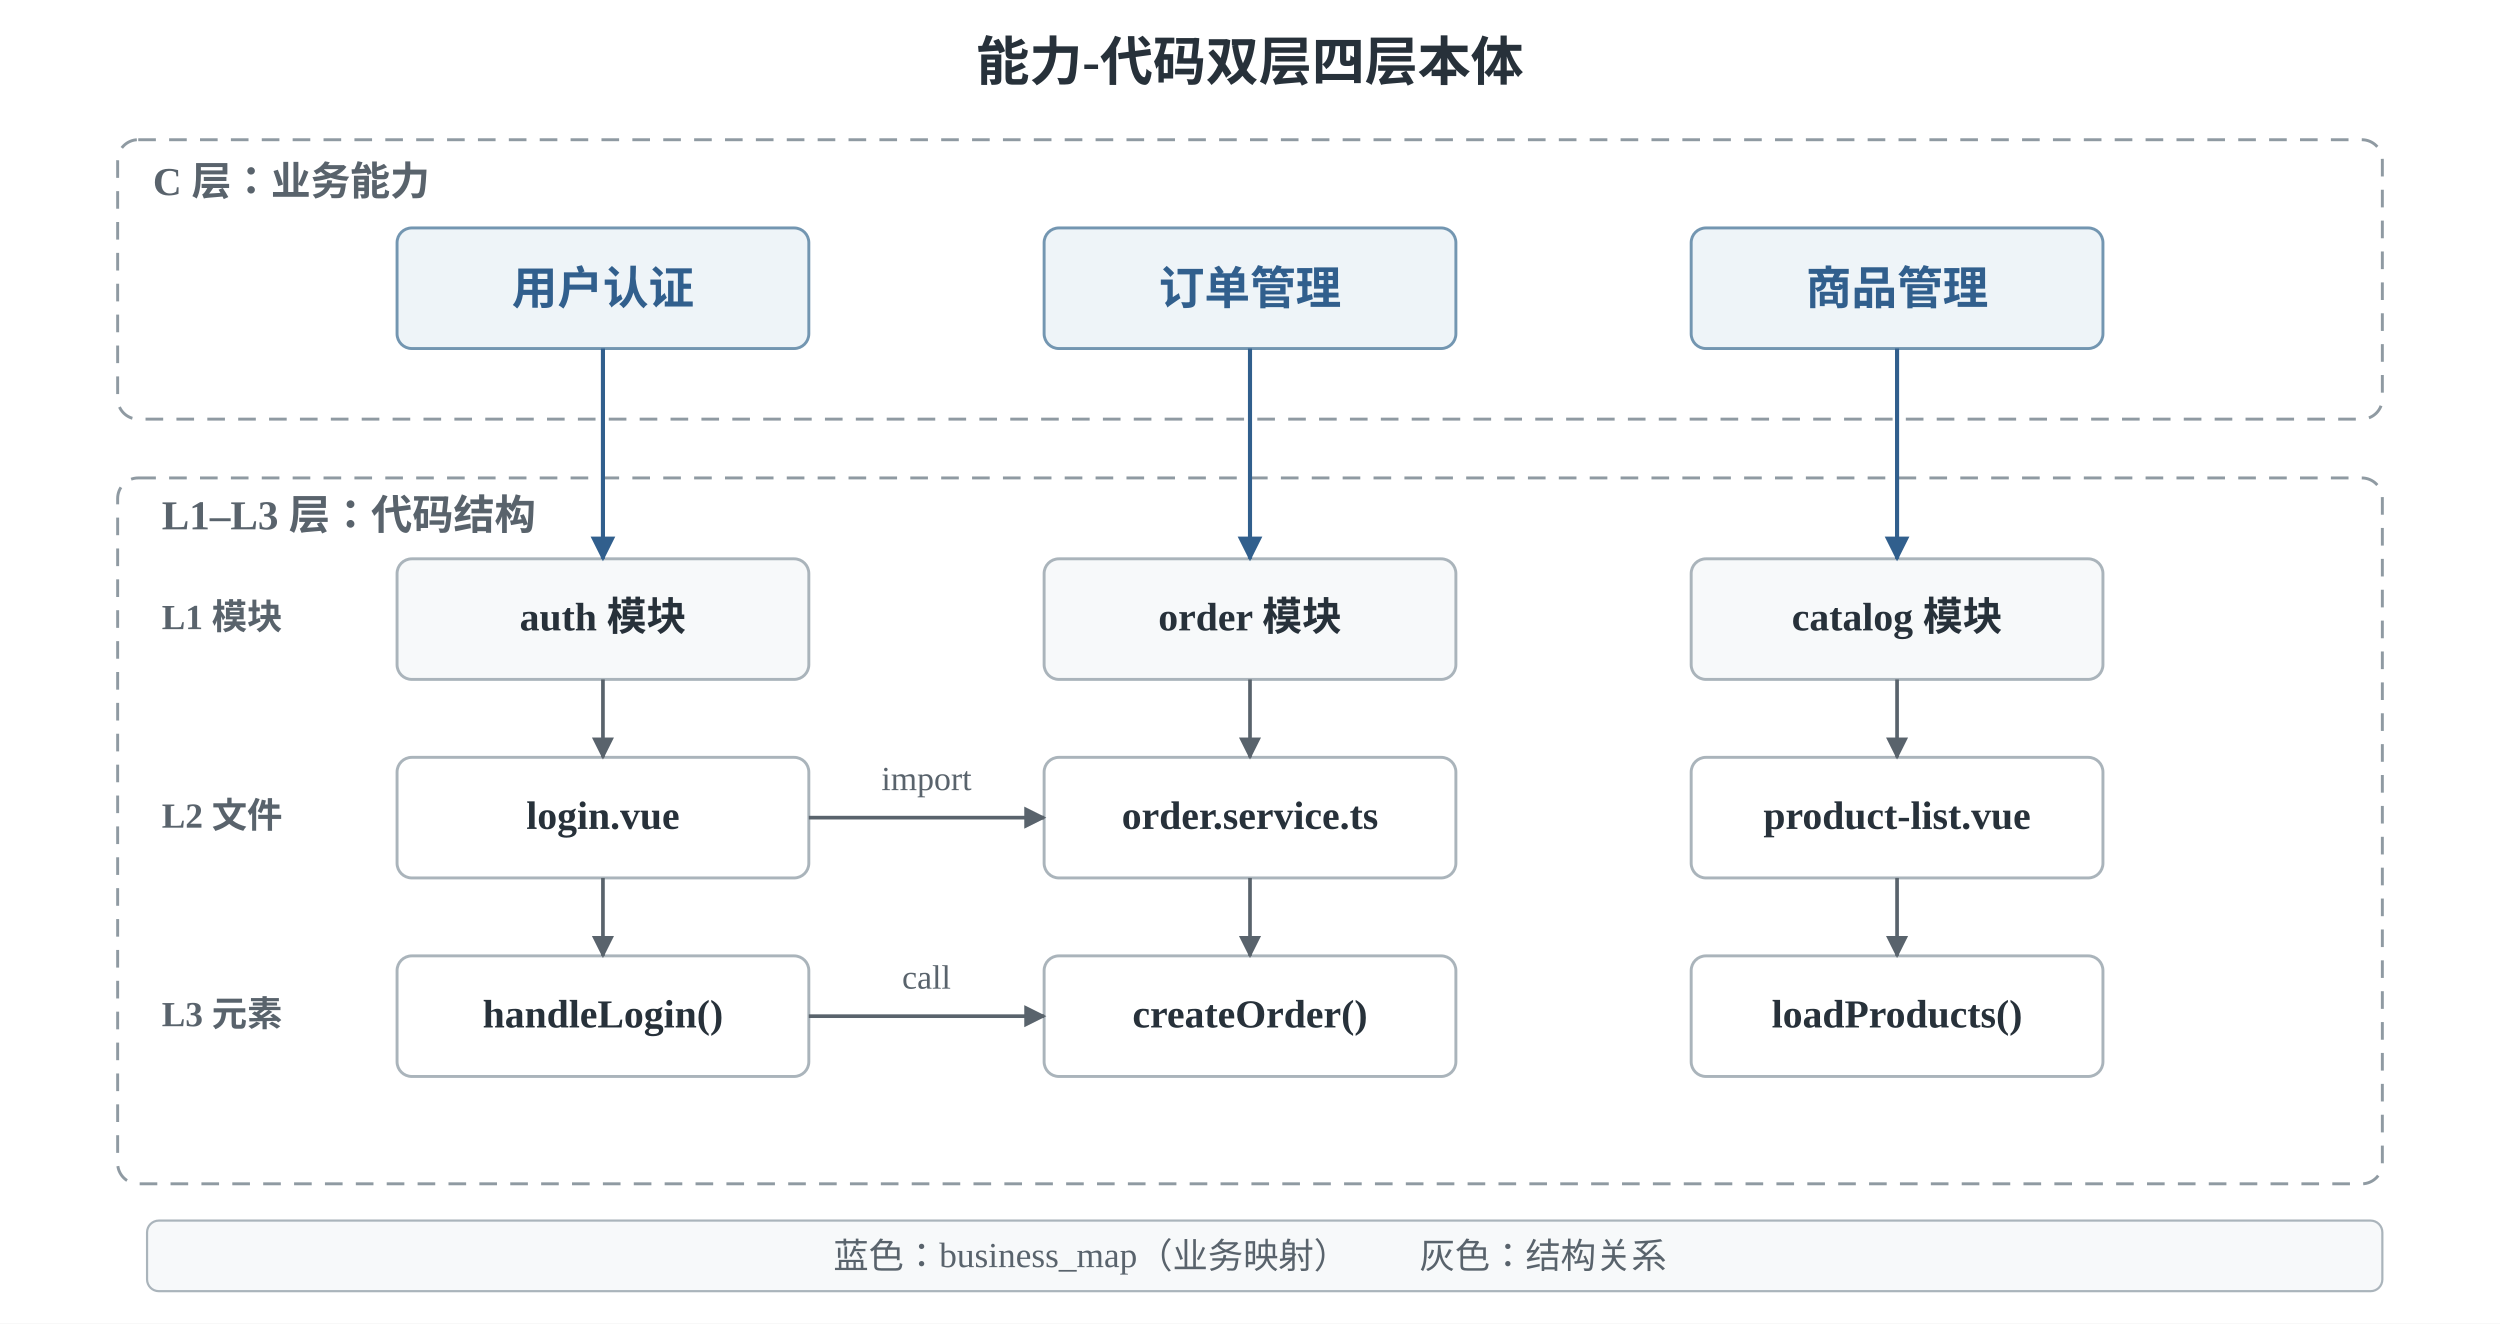
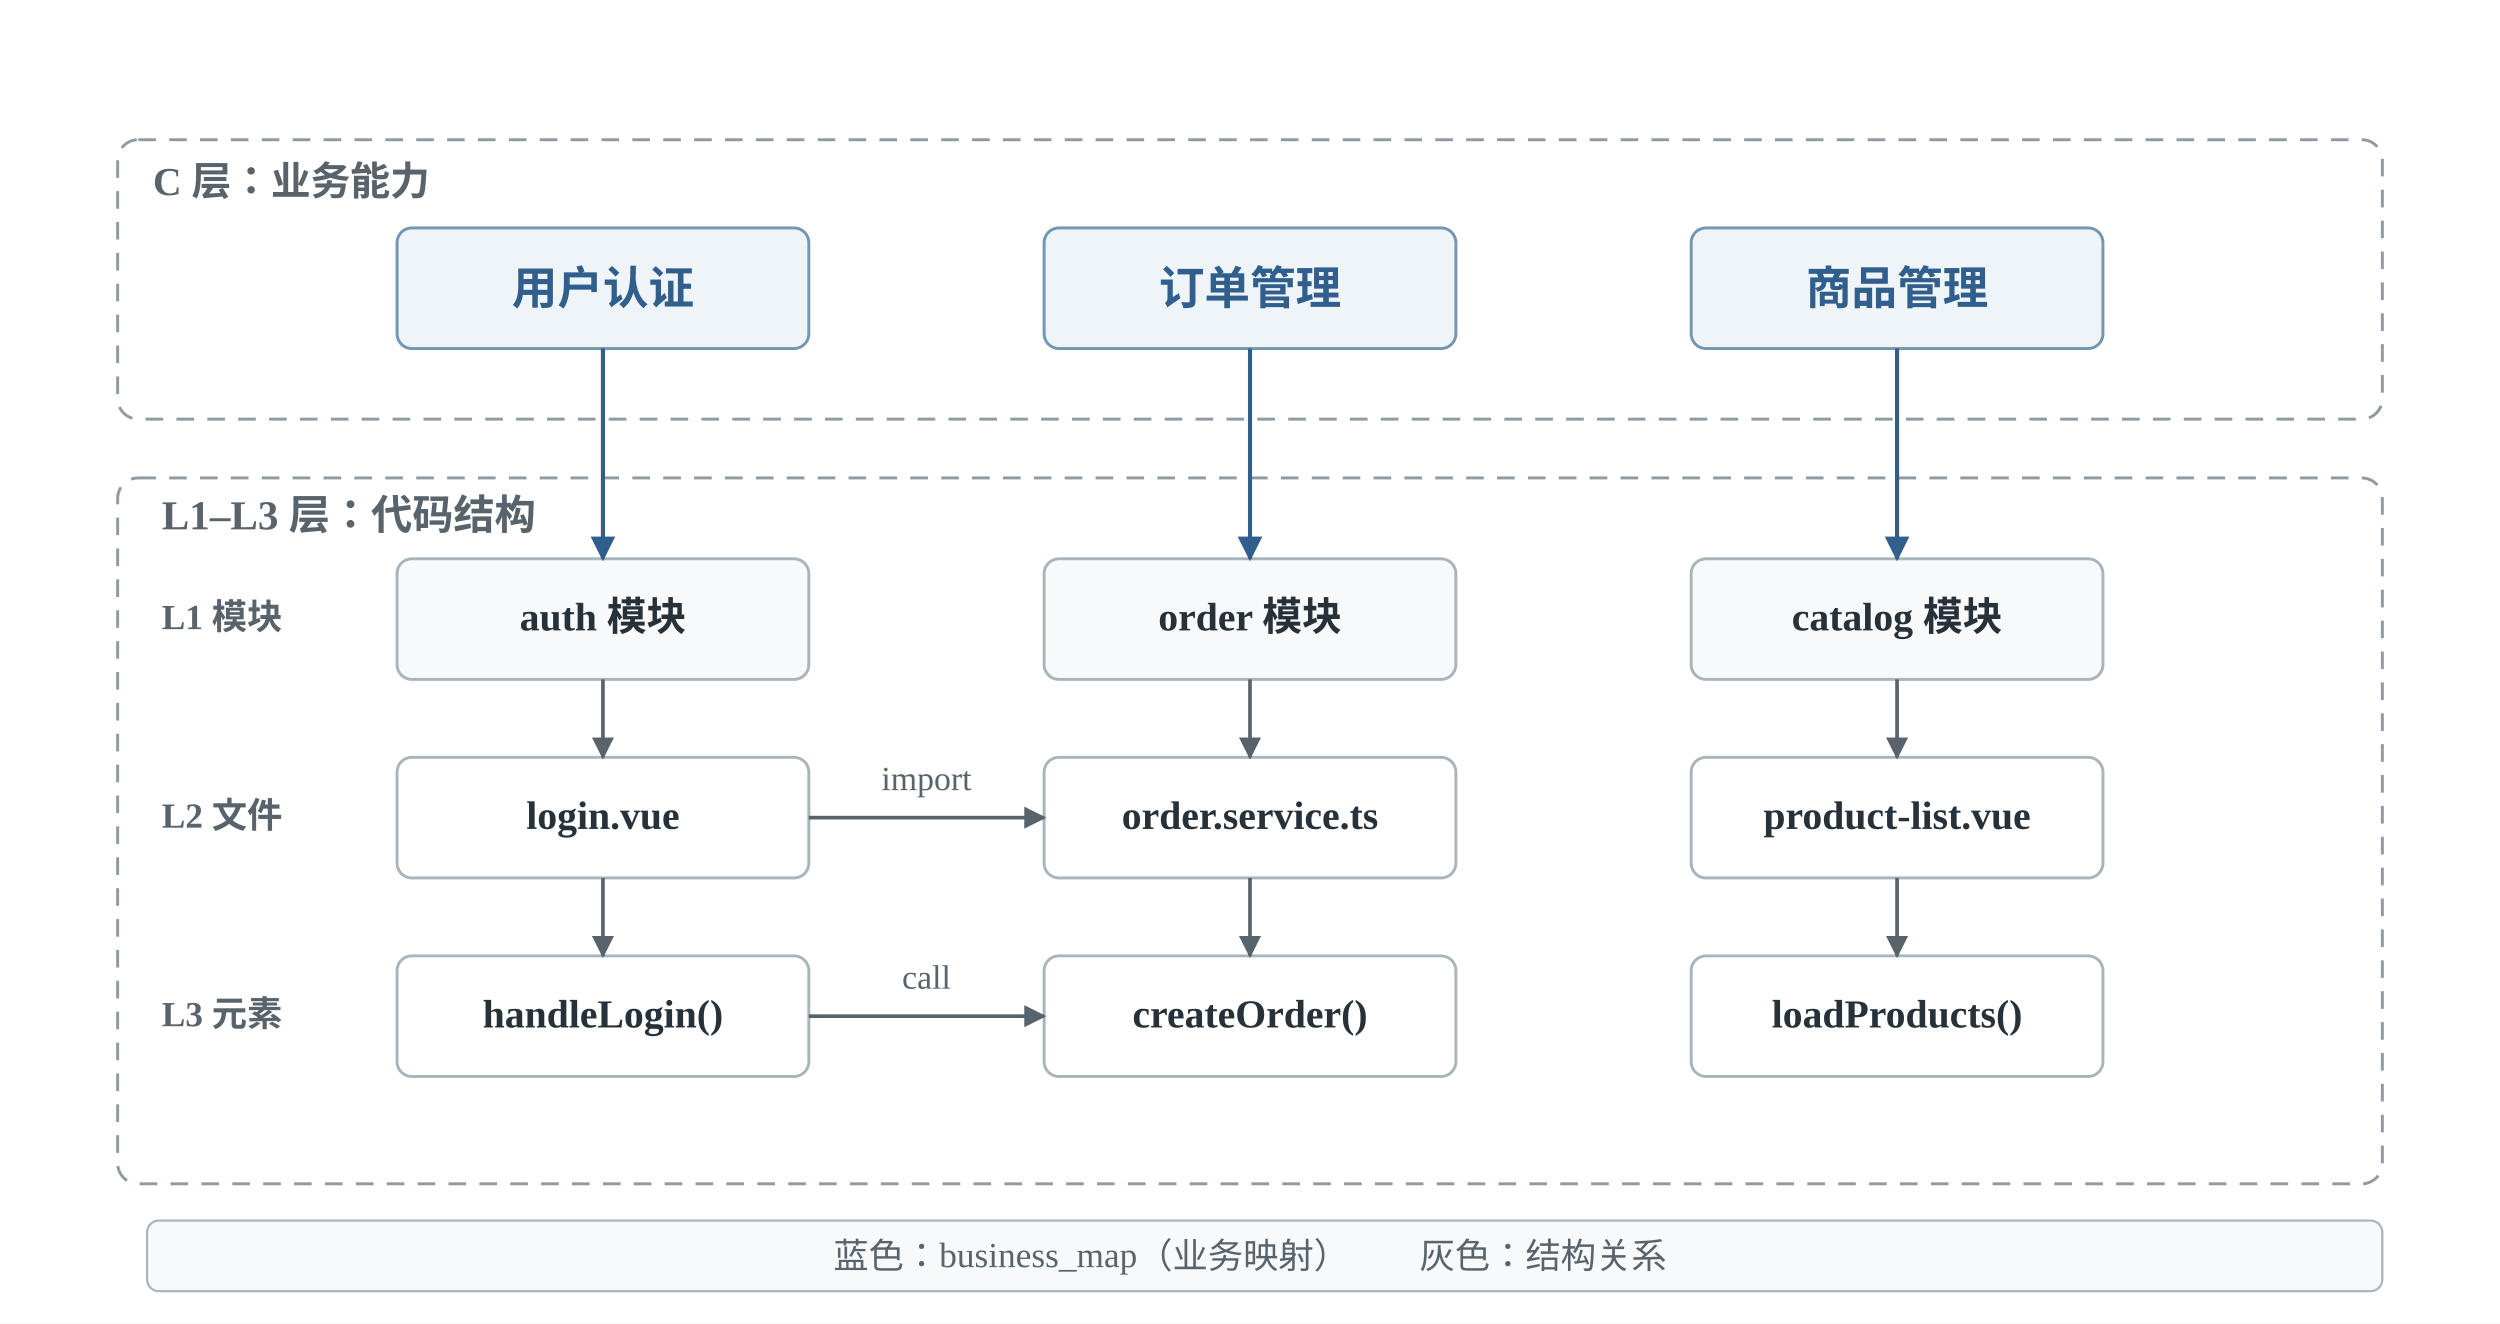
<svg xmlns="http://www.w3.org/2000/svg" width="1700" height="900" viewBox="0 0 1700 900">
  <defs>
    <marker id="arrow" markerWidth="6" markerHeight="6" refX="5.4" refY="3" orient="auto" markerUnits="strokeWidth">
      <path d="M0,0 L6,3 L0,6 Z" fill="#59636c" />
    </marker>
    <marker id="blueArrow" markerWidth="6" markerHeight="6" refX="5.4" refY="3" orient="auto" markerUnits="strokeWidth">
      <path d="M0,0 L6,3 L0,6 Z" fill="#315f8d" />
    </marker>
    <marker id="greenArrow" markerWidth="6" markerHeight="6" refX="5.4" refY="3" orient="auto" markerUnits="strokeWidth">
      <path d="M0,0 L6,3 L0,6 Z" fill="#5f8178" />
    </marker>
    <marker id="redArrow" markerWidth="6" markerHeight="6" refX="5.4" refY="3" orient="auto" markerUnits="strokeWidth">
      <path d="M0,0 L6,3 L0,6 Z" fill="#a15e50" />
    </marker>
    <style>.cn{font-family:Microsoft YaHei, Noto Sans CJK SC, SimSun, sans-serif;}</style>
  </defs>
  <rect width="1700" height="900" fill="#ffffff" />
-   <text x="850" y="42" text-anchor="middle" dominant-baseline="middle" class="" style="font-size:36px;font-weight:650;fill:#27313a">能力-代码双层四层本体</text>
  <rect x="80" y="95" width="1540" height="190" rx="14" fill="#ffffff" stroke="#8f9aa2" stroke-width="2" stroke-dasharray="12 9" />
  <text x="104" y="125" text-anchor="start" dominant-baseline="middle" class="" style="font-size:27px;font-weight:650;fill:#59636c">C 层：业务能力</text>
  <rect x="80" y="325" width="1540" height="480" rx="14" fill="#ffffff" stroke="#8f9aa2" stroke-width="2" stroke-dasharray="12 9" />
  <text x="104" y="355" text-anchor="start" dominant-baseline="middle" class="" style="font-size:27px;font-weight:650;fill:#59636c" />
  <text x="110" y="352" text-anchor="start" dominant-baseline="middle" class="" style="font-size:28px;font-weight:650;fill:#59636c">L1–L3 层：代码结构</text>
  <rect x="270" y="155" width="280" height="82" rx="10" fill="#eef4f8" stroke="#7396b1" stroke-width="2" />
  <text x="410" y="196" text-anchor="middle" dominant-baseline="middle" class="" style="font-size:31px;font-weight:650;fill:#315f8d">用户认证</text>
  <rect x="710" y="155" width="280" height="82" rx="10" fill="#eef4f8" stroke="#7396b1" stroke-width="2" />
  <text x="850" y="196" text-anchor="middle" dominant-baseline="middle" class="" style="font-size:31px;font-weight:650;fill:#315f8d">订单管理</text>
  <rect x="1150" y="155" width="280" height="82" rx="10" fill="#eef4f8" stroke="#7396b1" stroke-width="2" />
  <text x="1290" y="196" text-anchor="middle" dominant-baseline="middle" class="" style="font-size:31px;font-weight:650;fill:#315f8d">商品管理</text>
  <text x="110" y="421" text-anchor="start" dominant-baseline="middle" class="" style="font-size:24px;font-weight:650;fill:#59636c">L1 模块</text>
  <rect x="270" y="380" width="280" height="82" rx="10" fill="#f7f9fa" stroke="#aab4bb" stroke-width="2" />
  <text x="410" y="421" text-anchor="middle" dominant-baseline="middle" class="" style="font-size:27px;font-weight:650;fill:#27313a">auth 模块</text>
  <rect x="710" y="380" width="280" height="82" rx="10" fill="#f7f9fa" stroke="#aab4bb" stroke-width="2" />
  <text x="850" y="421" text-anchor="middle" dominant-baseline="middle" class="" style="font-size:27px;font-weight:650;fill:#27313a">order 模块</text>
  <rect x="1150" y="380" width="280" height="82" rx="10" fill="#f7f9fa" stroke="#aab4bb" stroke-width="2" />
  <text x="1290" y="421" text-anchor="middle" dominant-baseline="middle" class="" style="font-size:27px;font-weight:650;fill:#27313a">catalog 模块</text>
  <text x="110" y="556" text-anchor="start" dominant-baseline="middle" class="" style="font-size:24px;font-weight:650;fill:#59636c">L2 文件</text>
  <rect x="270" y="515" width="280" height="82" rx="10" fill="#fff" stroke="#aab4bb" stroke-width="2" />
  <text x="410" y="556" text-anchor="middle" dominant-baseline="middle" class="" style="font-size:27px;font-weight:650;fill:#27313a">login.vue</text>
  <rect x="710" y="515" width="280" height="82" rx="10" fill="#fff" stroke="#aab4bb" stroke-width="2" />
  <text x="850" y="556" text-anchor="middle" dominant-baseline="middle" class="" style="font-size:27px;font-weight:650;fill:#27313a">order.service.ts</text>
  <rect x="1150" y="515" width="280" height="82" rx="10" fill="#fff" stroke="#aab4bb" stroke-width="2" />
  <text x="1290" y="556" text-anchor="middle" dominant-baseline="middle" class="" style="font-size:27px;font-weight:650;fill:#27313a">product-list.vue</text>
  <text x="110" y="691" text-anchor="start" dominant-baseline="middle" class="" style="font-size:24px;font-weight:650;fill:#59636c">L3 元素</text>
  <rect x="270" y="650" width="280" height="82" rx="10" fill="#fff" stroke="#aab4bb" stroke-width="2" />
  <text x="410" y="691" text-anchor="middle" dominant-baseline="middle" class="" style="font-size:27px;font-weight:650;fill:#27313a">handleLogin()</text>
  <rect x="710" y="650" width="280" height="82" rx="10" fill="#fff" stroke="#aab4bb" stroke-width="2" />
  <text x="850" y="691" text-anchor="middle" dominant-baseline="middle" class="" style="font-size:27px;font-weight:650;fill:#27313a">createOrder()</text>
  <rect x="1150" y="650" width="280" height="82" rx="10" fill="#fff" stroke="#aab4bb" stroke-width="2" />
  <text x="1290" y="691" text-anchor="middle" dominant-baseline="middle" class="" style="font-size:27px;font-weight:650;fill:#27313a">loadProducts()</text>
  <line x1="410" y1="237" x2="410" y2="380" stroke="#315f8d" stroke-width="2.8" marker-end="url(#blueArrow)" />
  <line x1="410" y1="462" x2="410" y2="515" stroke="#59636c" stroke-width="2.5" marker-end="url(#arrow)" />
  <line x1="410" y1="597" x2="410" y2="650" stroke="#59636c" stroke-width="2.5" marker-end="url(#arrow)" />
  <line x1="850" y1="237" x2="850" y2="380" stroke="#315f8d" stroke-width="2.8" marker-end="url(#blueArrow)" />
  <line x1="850" y1="462" x2="850" y2="515" stroke="#59636c" stroke-width="2.5" marker-end="url(#arrow)" />
  <line x1="850" y1="597" x2="850" y2="650" stroke="#59636c" stroke-width="2.5" marker-end="url(#arrow)" />
  <line x1="1290" y1="237" x2="1290" y2="380" stroke="#315f8d" stroke-width="2.8" marker-end="url(#blueArrow)" />
  <line x1="1290" y1="462" x2="1290" y2="515" stroke="#59636c" stroke-width="2.5" marker-end="url(#arrow)" />
  <line x1="1290" y1="597" x2="1290" y2="650" stroke="#59636c" stroke-width="2.5" marker-end="url(#arrow)" />
  <line x1="550" y1="556" x2="710" y2="556" stroke="#59636c" stroke-width="2.5" marker-end="url(#arrow)" />
  <text x="630" y="532" text-anchor="middle" dominant-baseline="middle" class="" style="font-size:23px;font-weight:400;fill:#59636c">import</text>
  <line x1="550" y1="691" x2="710" y2="691" stroke="#59636c" stroke-width="2.5" marker-end="url(#arrow)" />
  <text x="630" y="667" text-anchor="middle" dominant-baseline="middle" class="" style="font-size:23px;font-weight:400;fill:#59636c">call</text>
  <rect x="100" y="830" width="1520" height="48" rx="8" fill="#f7f9fa" stroke="#aab4bb" stroke-width="1.5" />
  <text x="850" y="854" text-anchor="middle" dominant-baseline="middle" class="" style="font-size:24px;font-weight:400;fill:#59636c">蓝色：business_map（业务映射）　　灰色：结构关系</text>
</svg>
